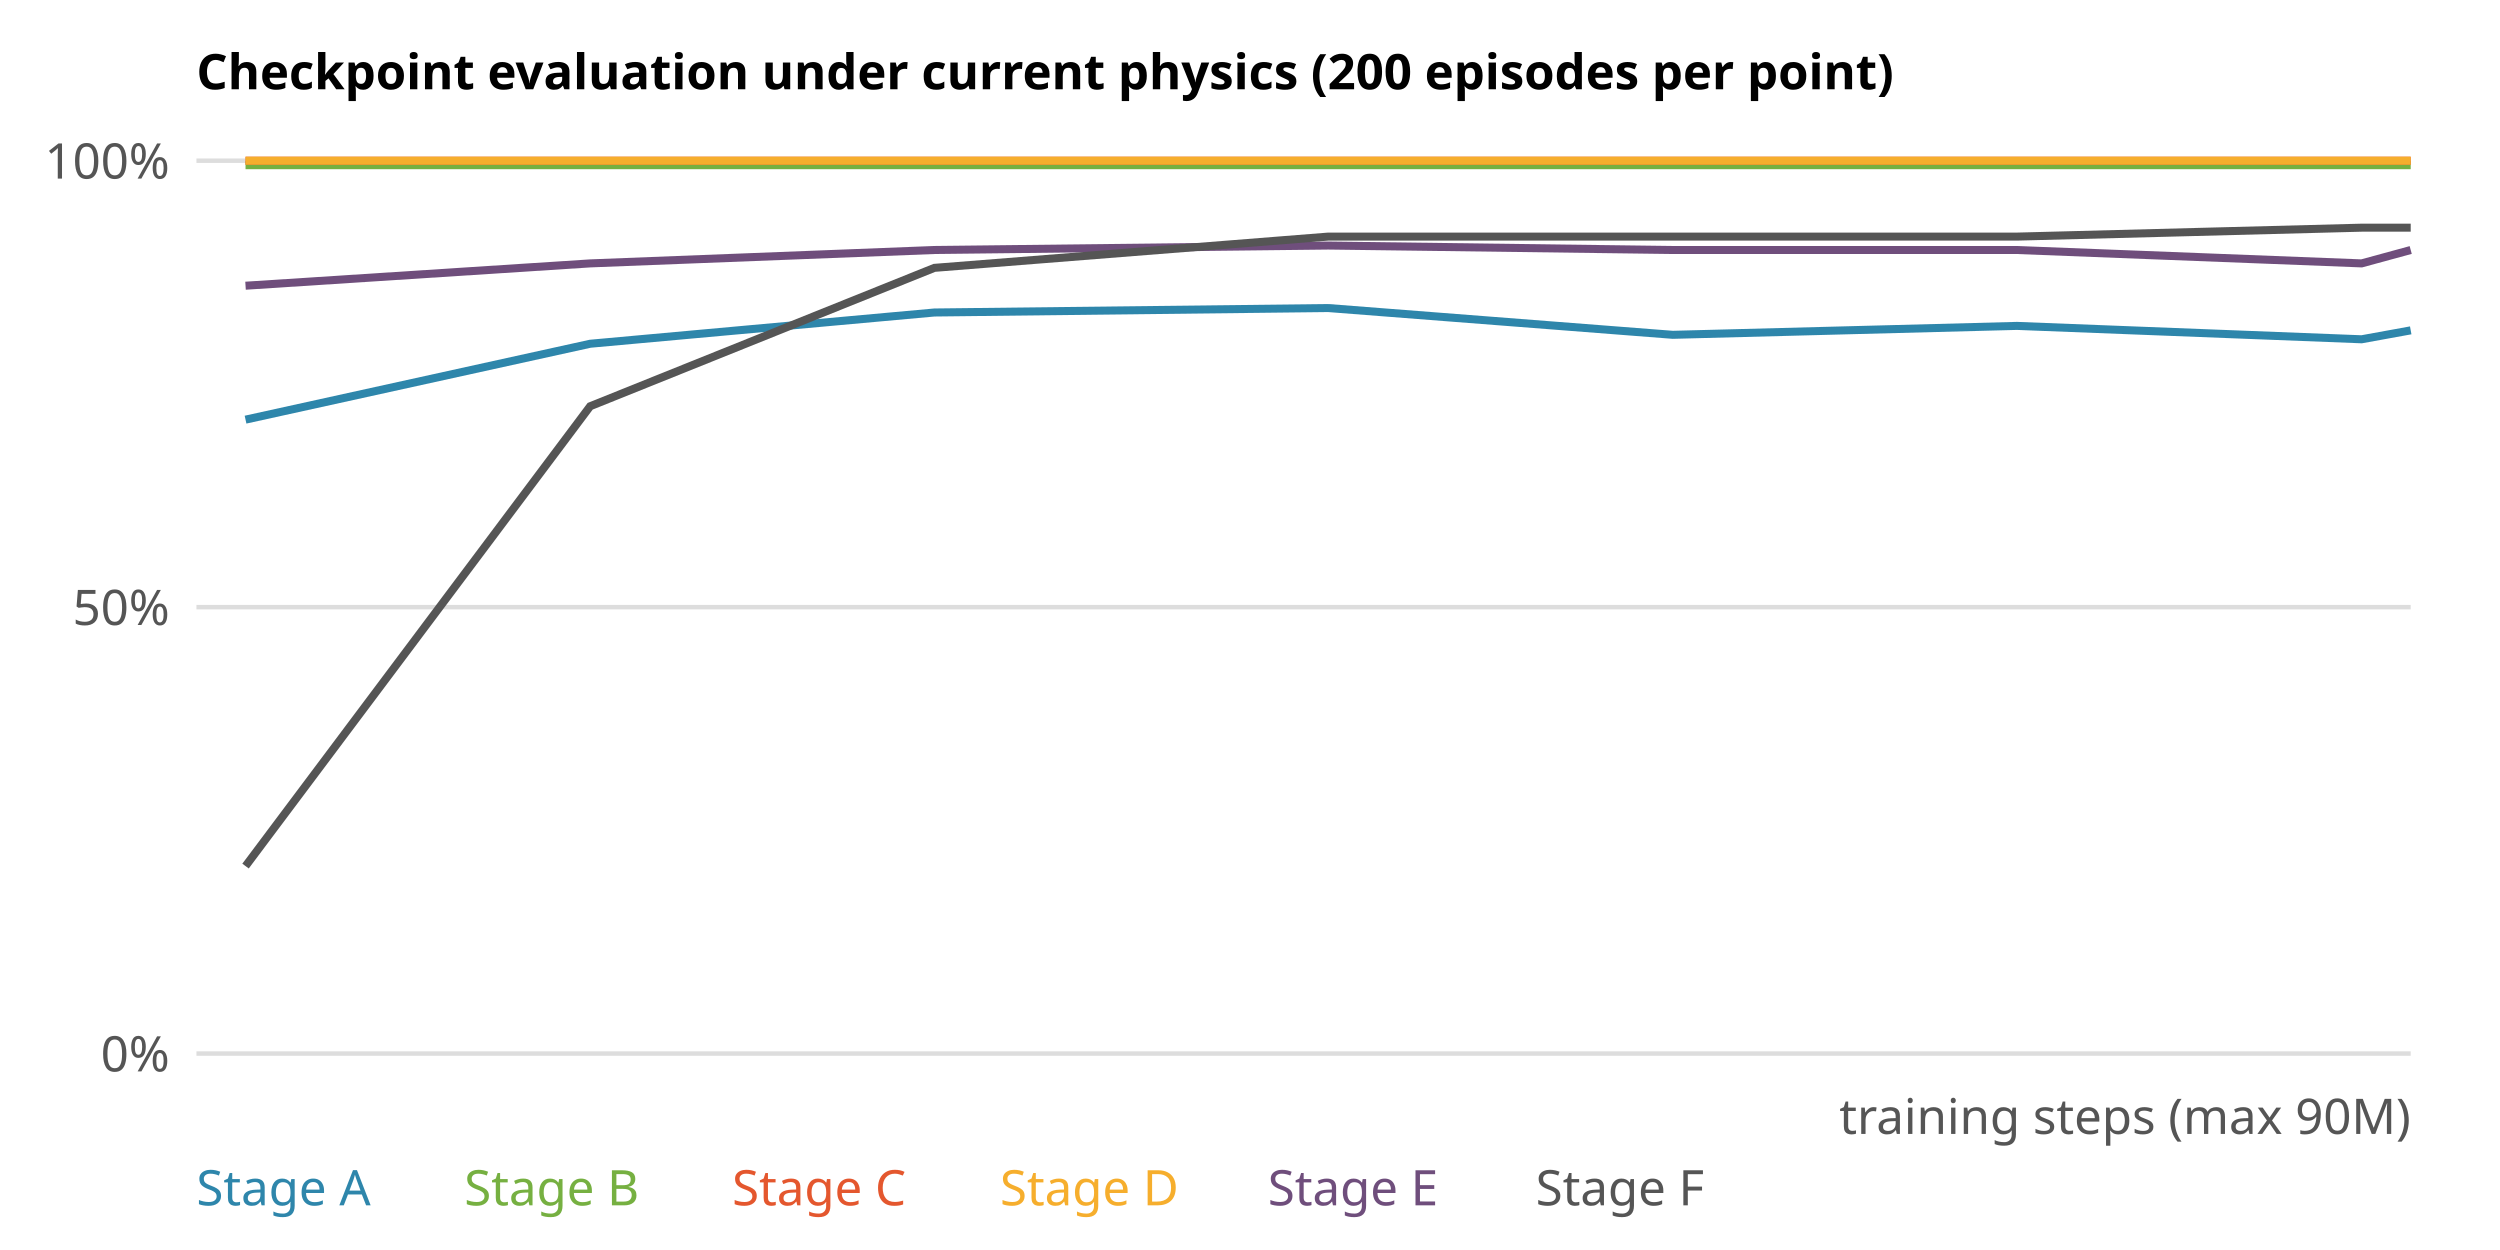
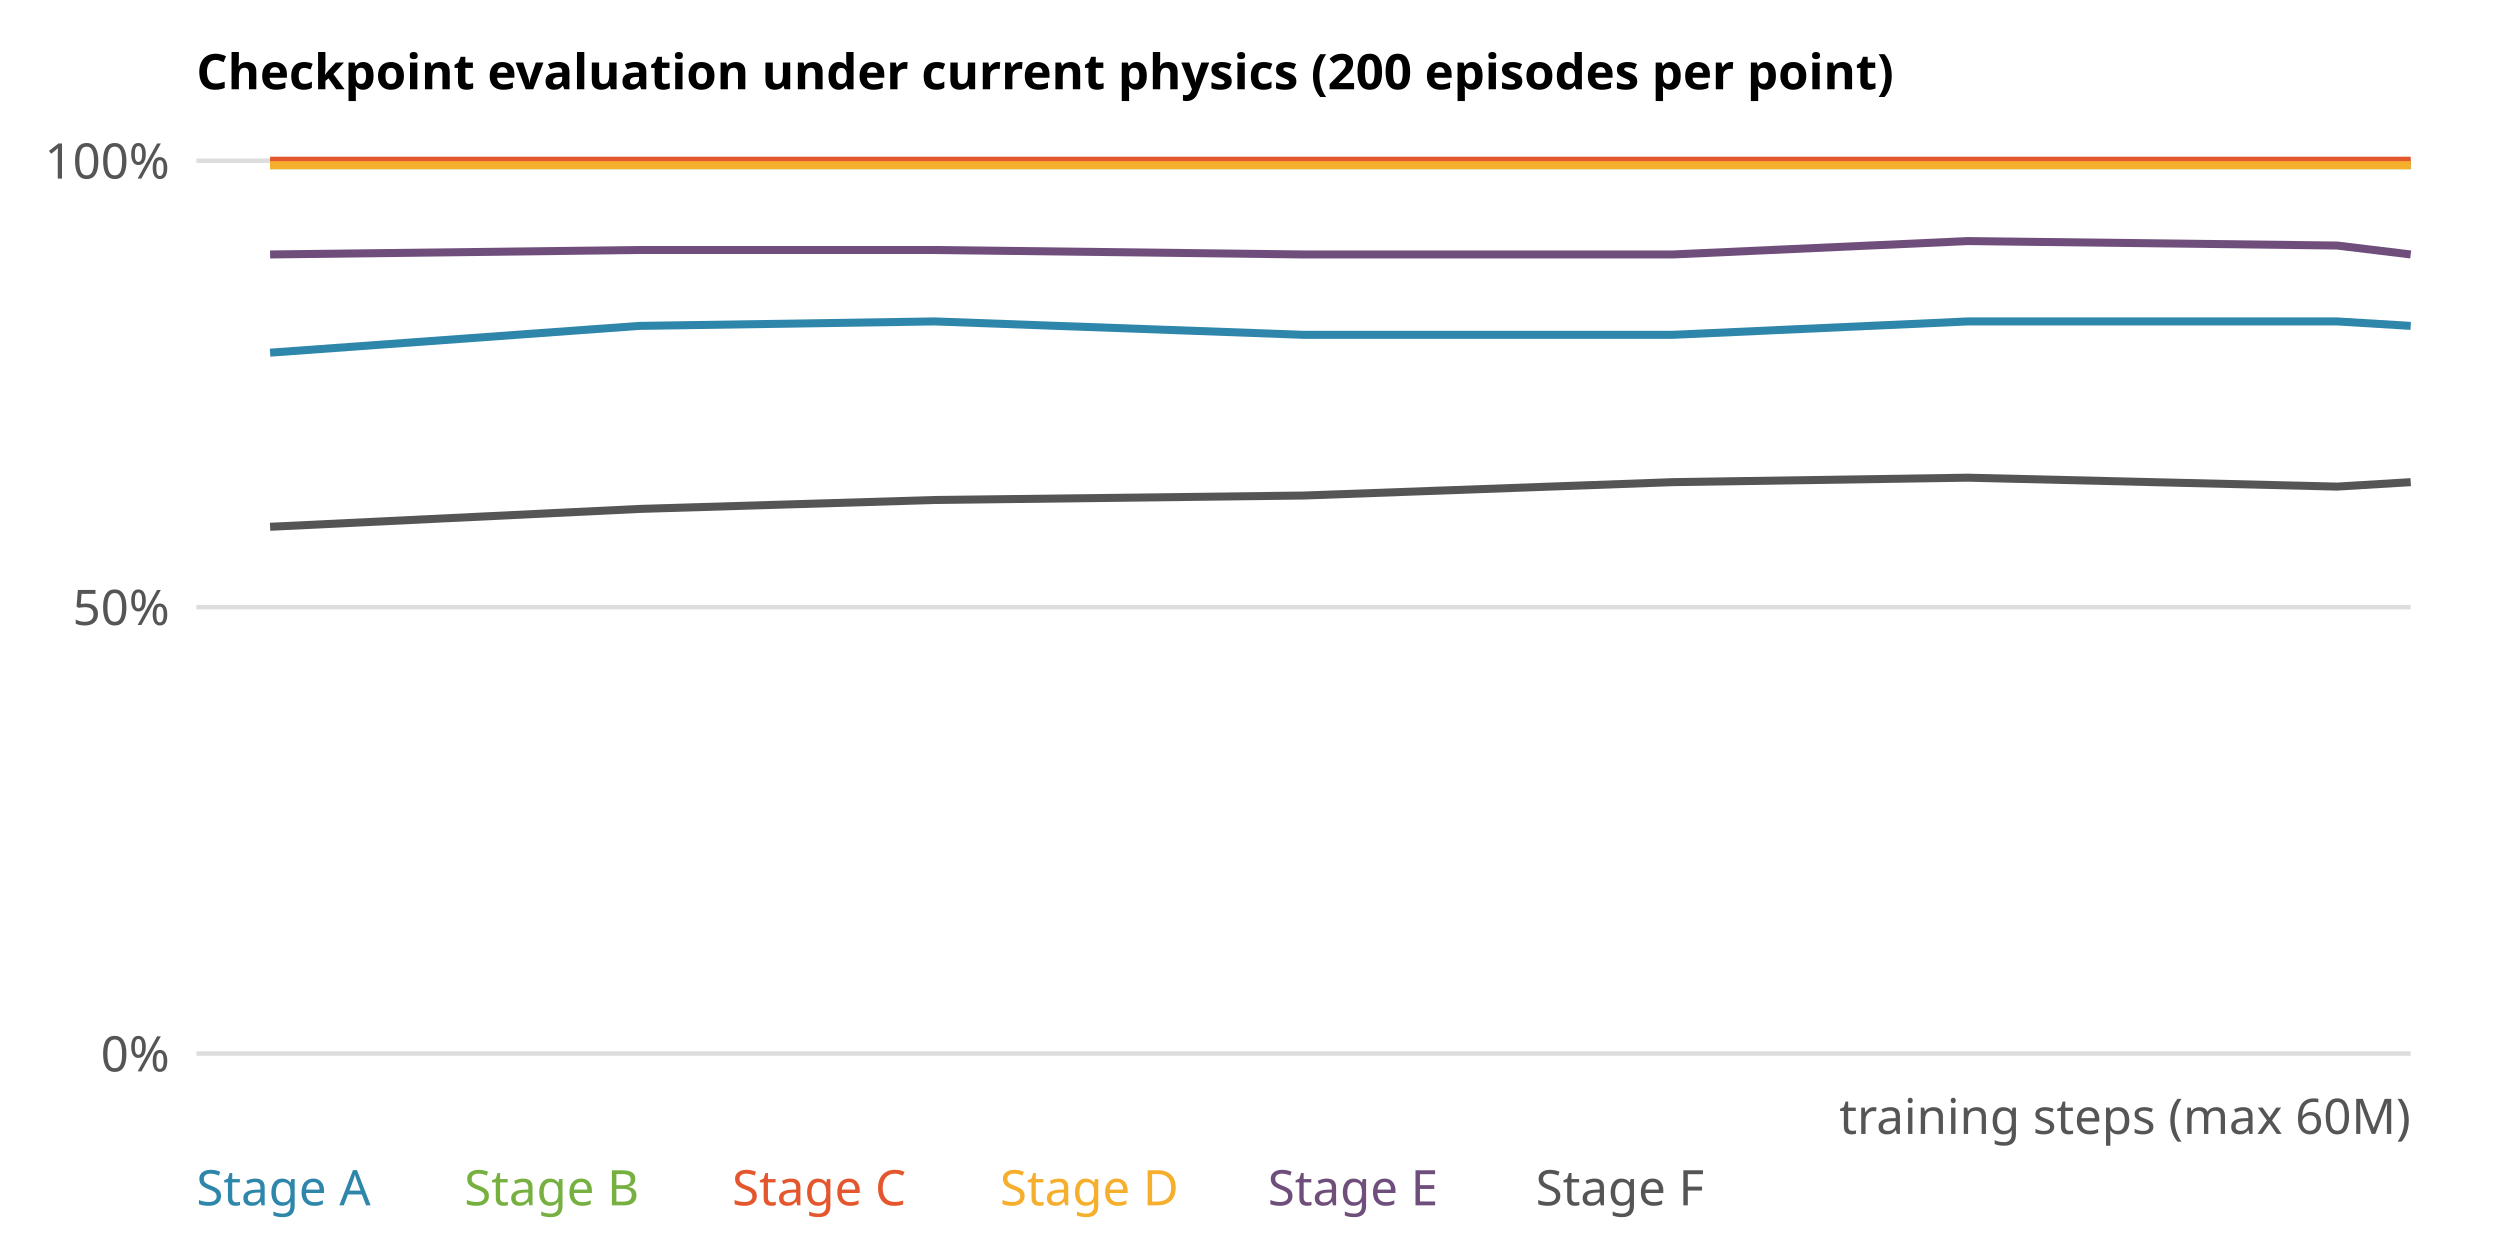
<svg xmlns="http://www.w3.org/2000/svg" viewBox="0 0 560 280" font-family="system-ui, sans-serif" font-size="11">
  <rect width="100%" height="100%" fill="#ffffff" />
  <text x="44" y="20" font-weight="600">Checkpoint evaluation under current physics (200 episodes per point)</text>
  <line x1="44" x2="540" y1="236.0" y2="236.0" stroke="#ddd" />
  <text x="38" y="240.0" text-anchor="end" fill="#555">0%</text>
  <line x1="44" x2="540" y1="136.0" y2="136.0" stroke="#ddd" />
  <text x="38" y="140.0" text-anchor="end" fill="#555">50%</text>
  <line x1="44" x2="540" y1="36.0" y2="36.0" stroke="#ddd" />
  <text x="38" y="40.0" text-anchor="end" fill="#555">100%</text>
-   <polyline points="55.0,94.0 132.2,77.0 209.3,70.0 297.5,69.0 374.7,75.0 451.8,73.0 529.0,76.0 540.0,74.0" fill="none" stroke="#2e86ab" stroke-width="1.8" />
+   <polyline points="60.5,79.0 143.2,73.0 209.3,72.0 292.0,75.0 374.7,75.0 440.8,72.0 523.5,72.0 540.0,73.0" fill="none" stroke="#2e86ab" stroke-width="1.8" />
  <text x="44" y="270" fill="#2e86ab">Stage A</text>
-   <polyline points="55.0,37.0 132.2,37.0 209.3,37.0 297.5,37.0 374.7,37.0 451.8,37.0 529.0,37.0 540.0,37.0" fill="none" stroke="#76b041" stroke-width="1.8" />
+   <polyline points="60.5,37.0 143.2,37.0 209.3,37.0 292.0,37.0 374.7,37.0 440.8,37.0 523.5,37.0 540.0,37.0" fill="none" stroke="#76b041" stroke-width="1.8" />
  <text x="104" y="270" fill="#76b041">Stage B</text>
-   <polyline points="55.0,36.0 132.2,36.0 209.3,36.0 297.5,36.0 374.7,36.0 451.8,36.0 529.0,36.0 540.0,36.0" fill="none" stroke="#e4572e" stroke-width="1.8" />
+   <polyline points="60.5,36.0 143.2,36.0 209.3,36.0 292.0,36.0 374.7,36.0 440.8,36.0 523.5,36.0 540.0,36.0" fill="none" stroke="#e4572e" stroke-width="1.8" />
  <text x="164" y="270" fill="#e4572e">Stage C</text>
-   <polyline points="55.0,36.0 132.2,36.0 209.3,36.0 297.5,36.0 374.7,36.0 451.8,36.0 529.0,36.0 540.0,36.0" fill="none" stroke="#f6ae2d" stroke-width="1.8" />
+   <polyline points="60.5,37.0 143.2,37.0 209.3,37.0 292.0,37.0 374.7,37.0 440.8,37.0 523.5,37.0 540.0,37.0" fill="none" stroke="#f6ae2d" stroke-width="1.8" />
  <text x="224" y="270" fill="#f6ae2d">Stage D</text>
-   <polyline points="55.0,64.0 132.2,59.0 209.3,56.0 297.5,55.0 374.7,56.0 451.8,56.0 529.0,59.0 540.0,56.0" fill="none" stroke="#6f4e7c" stroke-width="1.8" />
+   <polyline points="60.5,57.0 143.2,56.0 209.3,56.0 292.0,57.0 374.7,57.0 440.8,54.0 523.5,55.0 540.0,57.0" fill="none" stroke="#6f4e7c" stroke-width="1.8" />
  <text x="284" y="270" fill="#6f4e7c">Stage E</text>
-   <polyline points="55.0,194.0 132.2,91.0 209.3,60.0 297.5,53.0 374.7,53.0 451.8,53.0 529.0,51.0 540.0,51.0" fill="none" stroke="#555555" stroke-width="1.8" />
+   <polyline points="60.5,118.0 143.2,114.0 209.3,112.0 292.0,111.0 374.7,108.0 440.8,107.0 523.5,109.0 540.0,108.0" fill="none" stroke="#555555" stroke-width="1.8" />
  <text x="344" y="270" fill="#555555">Stage F</text>
-   <text x="540" y="254" text-anchor="end" fill="#555">training steps (max 90M)</text>
+   <text x="540" y="254" text-anchor="end" fill="#555">training steps (max 60M)</text>
</svg>
